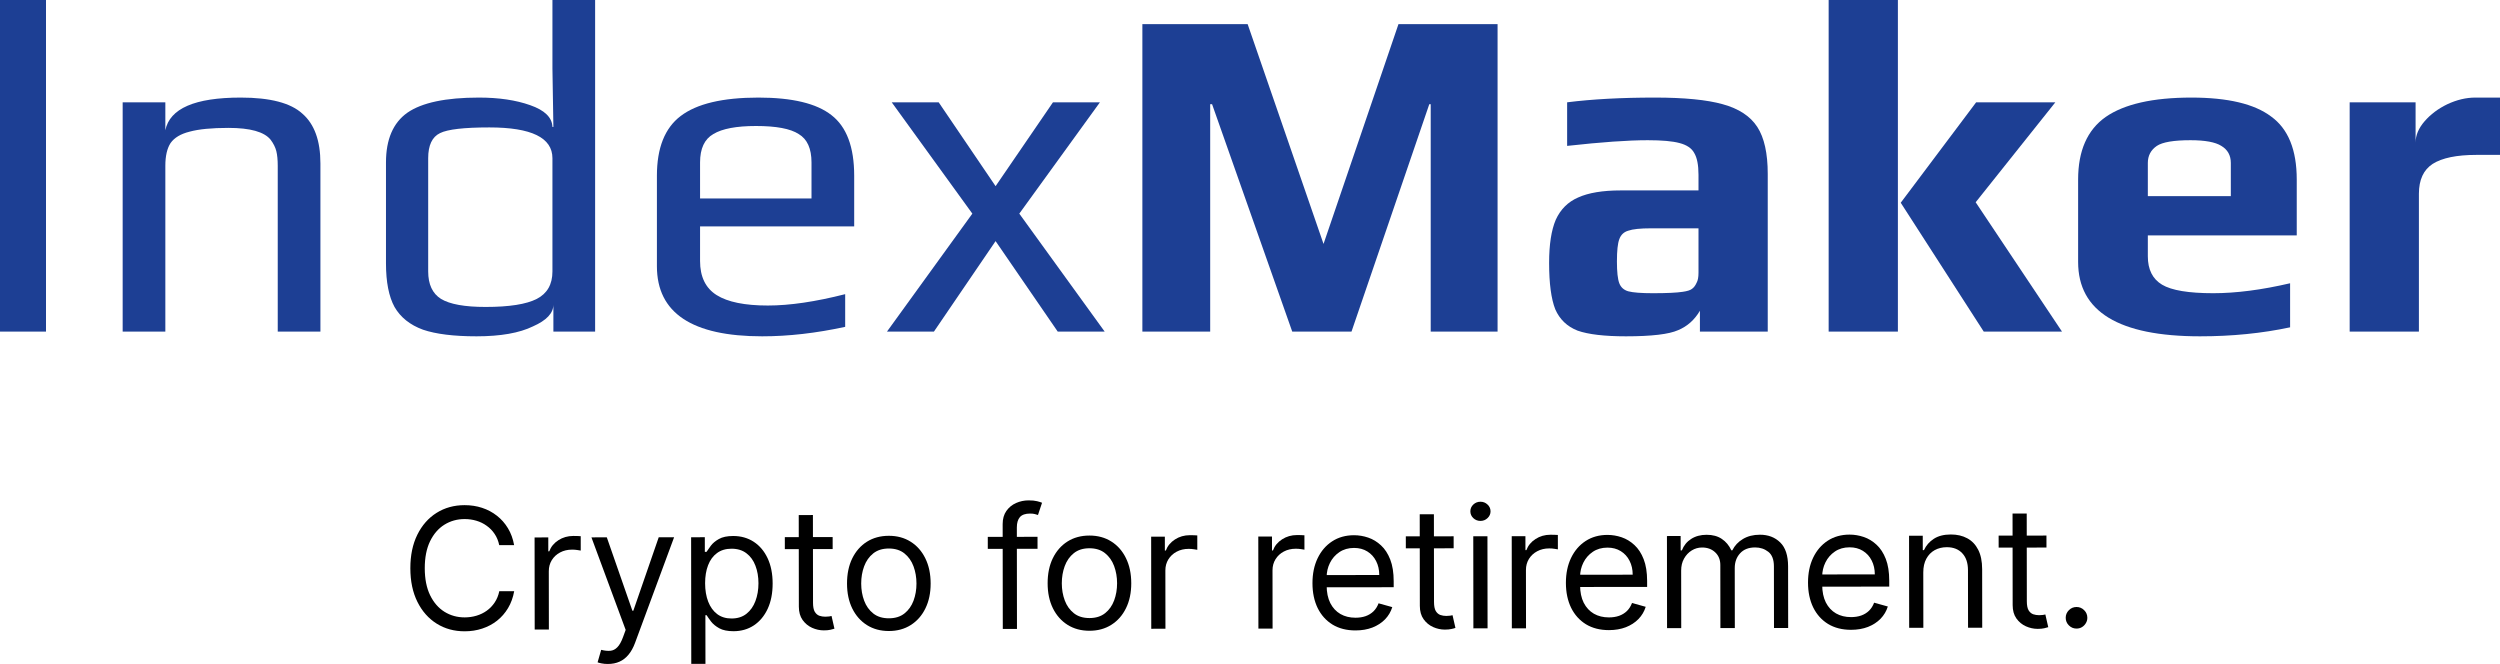
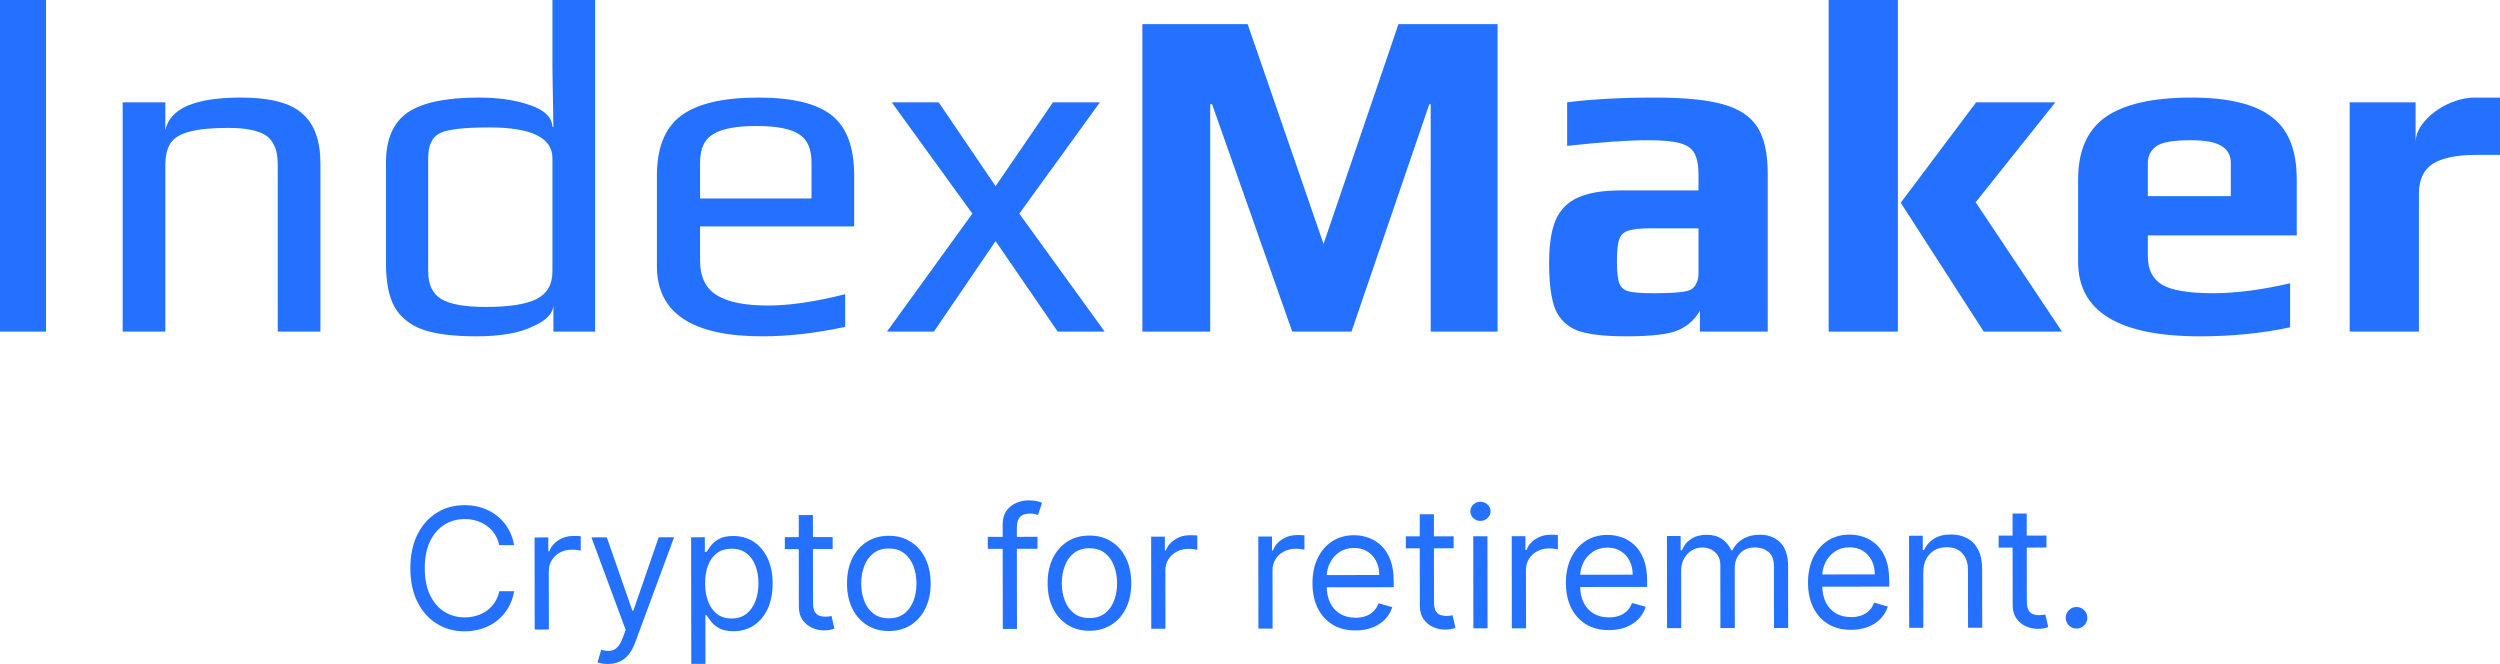
<svg xmlns="http://www.w3.org/2000/svg" width="930" height="247" viewBox="0 0 930 247" fill="none">
-   <path d="M0 0H17.112L17.113 123.347H0.001L0 0Z" fill="#1D3F94" />
-   <path d="M45.631 38.061H61.508V48.458C63.155 40.352 72.505 36.299 89.558 36.299C100.496 36.299 108.141 38.296 112.493 42.291C116.962 46.167 119.196 52.334 119.196 60.793V123.347H103.319V61.674C103.319 59.442 103.143 57.621 102.79 56.211C102.437 54.801 101.731 53.392 100.673 51.982C98.32 49.045 93.087 47.577 84.972 47.577C78.738 47.577 73.916 48.047 70.505 48.986C67.212 49.809 64.86 51.218 63.449 53.215C62.155 55.213 61.508 58.032 61.508 61.674V123.347H45.631V38.061Z" fill="#1D3F94" />
-   <path d="M177.28 125.109C168.812 125.109 162.167 124.287 157.345 122.642C152.523 120.88 148.995 118.061 146.76 114.184C144.643 110.308 143.585 104.904 143.585 97.973V60.44C143.585 51.865 146.231 45.697 151.523 41.938C156.933 38.179 165.813 36.299 178.162 36.299C185.572 36.299 191.923 37.239 197.215 39.119C202.625 40.998 205.389 43.7 205.507 47.224H205.86L205.507 25.55V0H221.384V123.347H205.86V113.303C205.86 116.475 203.331 119.177 198.274 121.409C193.217 123.876 186.219 125.109 177.28 125.109ZM180.632 114.184C189.453 114.184 195.804 113.186 199.685 111.189C203.566 109.192 205.507 105.785 205.507 100.969V58.854C205.507 51.218 197.686 47.401 182.044 47.401C172.635 47.401 166.519 48.105 163.696 49.515C160.756 50.925 159.286 54.038 159.286 58.854V100.969C159.286 105.785 160.873 109.192 164.049 111.189C167.342 113.186 172.87 114.184 180.632 114.184Z" fill="#1D3F94" />
-   <path d="M283.534 125.109C257.424 125.109 244.37 116.416 244.37 99.03V65.374C244.37 55.036 247.31 47.636 253.19 43.172C259.189 38.59 268.833 36.299 282.123 36.299C294.707 36.299 303.763 38.473 309.291 42.819C314.936 47.166 317.759 54.684 317.759 65.374V84.228H260.423V97.092C260.423 102.966 262.482 107.195 266.598 109.779C270.714 112.363 277.065 113.656 285.651 113.656C293.766 113.656 303.351 112.246 314.407 109.427V121.585C303.587 123.935 293.296 125.109 283.534 125.109ZM301.881 73.832V60.44C301.881 55.271 300.294 51.747 297.118 49.867C294.06 47.87 288.768 46.872 281.241 46.872C273.949 46.872 268.656 47.87 265.363 49.867C262.07 51.747 260.423 55.271 260.423 60.44V73.832H301.881Z" fill="#1D3F94" />
-   <path d="M361.714 79.471L331.723 38.061H349.189L370.358 69.251L391.705 38.061H409.17L379.179 79.471L410.934 123.347H393.469L370.358 89.691L347.424 123.347H329.959L361.714 79.471Z" fill="#1D3F94" />
-   <path d="M424.962 8.987H464.127L492.353 90.748L520.227 8.987H557.098V123.347H532.223V38.766H531.694L502.762 123.347H480.71L450.895 38.766H450.19V123.347H424.962V8.987Z" fill="#1D3F94" />
-   <path d="M604.849 125.109C596.852 125.109 590.853 124.404 586.855 122.995C582.974 121.468 580.21 118.824 578.563 115.065C577.034 111.189 576.27 105.433 576.27 97.797C576.27 90.983 577.093 85.638 578.74 81.762C580.504 77.885 583.268 75.124 587.031 73.48C590.912 71.718 596.205 70.837 602.909 70.837H631.841V65.022C631.841 61.38 631.312 58.678 630.253 56.916C629.312 55.154 627.489 53.92 624.784 53.215C622.197 52.511 618.257 52.158 612.964 52.158C605.673 52.158 595.676 52.863 582.974 54.273V38.061C592.265 36.887 603.144 36.299 615.611 36.299C626.548 36.299 634.958 37.122 640.838 38.766C646.836 40.411 651.129 43.23 653.717 47.224C656.304 51.218 657.598 57.033 657.598 64.669V123.347H632.37V115.594C630.371 119.001 627.666 121.409 624.255 122.819C620.844 124.346 614.376 125.109 604.849 125.109ZM614.905 109.074C620.08 109.074 623.784 108.898 626.019 108.546C627.666 108.311 628.783 107.958 629.371 107.488C630.077 107.018 630.665 106.255 631.135 105.198C631.606 104.375 631.841 103.142 631.841 101.497V84.933H614.199C610.201 84.933 607.378 85.227 605.731 85.814C604.085 86.284 602.967 87.342 602.379 88.986C601.791 90.513 601.497 93.274 601.497 97.268C601.497 101.145 601.791 103.847 602.379 105.374C602.967 106.901 604.085 107.899 605.731 108.369C607.495 108.839 610.553 109.074 614.905 109.074Z" fill="#1D3F94" />
-   <path d="M680.259 0H706.016V123.347H680.259V0ZM707.074 75.418L735.125 38.061H764.586L734.948 75.242L767.056 123.347H737.947L707.074 75.418Z" fill="#1D3F94" />
-   <path d="M818.4 125.109C788.174 125.109 773.061 115.888 773.061 97.444V66.784C773.061 56.094 776.472 48.34 783.293 43.524C790.232 38.708 800.876 36.299 815.225 36.299C828.75 36.299 838.629 38.649 844.863 43.348C851.214 47.929 854.389 55.741 854.389 66.784V87.576H798.994V95.33C798.994 100.264 800.758 103.788 804.287 105.902C807.815 108.017 814.166 109.074 823.34 109.074C831.808 109.074 841.334 107.841 851.919 105.374V121.761C841.452 123.993 830.279 125.109 818.4 125.109ZM829.867 72.951V60.616C829.867 57.797 828.691 55.682 826.339 54.273C824.104 52.863 820.282 52.158 814.872 52.158C808.638 52.158 804.463 52.863 802.346 54.273C800.111 55.8 798.994 57.914 798.994 60.616V72.951H829.867Z" fill="#1D3F94" />
-   <path d="M874.076 38.061H898.598V53.039C898.598 50.337 899.715 47.694 901.95 45.11C904.185 42.525 907.007 40.411 910.418 38.766C913.946 37.122 917.416 36.299 920.826 36.299H930V57.621H921.179C913.887 57.621 908.477 58.737 904.949 60.969C901.538 63.201 899.833 66.901 899.833 72.07V123.347H874.076V38.061Z" fill="#1D3F94" />
-   <path d="M191.256 202.792L185.714 202.799C185.384 201.209 184.809 199.812 183.988 198.608C183.182 197.405 182.197 196.395 181.034 195.579C179.886 194.747 178.611 194.125 177.21 193.71C175.809 193.295 174.349 193.089 172.829 193.091C170.058 193.094 167.548 193.796 165.3 195.197C163.067 196.597 161.29 198.659 159.967 201.382C158.659 204.104 158.008 207.443 158.013 211.398C158.018 215.354 158.677 218.691 159.992 221.41C161.321 224.13 163.104 226.187 165.341 227.582C167.592 228.977 170.104 229.673 172.875 229.669C174.394 229.667 175.854 229.457 177.254 229.039C178.654 228.621 179.927 228.003 181.073 227.183C182.235 226.349 183.217 225.329 184.02 224.124C184.838 222.904 185.409 221.505 185.735 219.929L191.278 219.922C190.863 222.257 190.106 224.347 189.006 226.192C187.906 228.037 186.537 229.608 184.9 230.903C183.262 232.184 181.424 233.16 179.383 233.832C177.358 234.504 175.191 234.841 172.881 234.844C168.978 234.849 165.505 233.901 162.463 232.002C159.422 230.102 157.027 227.399 155.28 223.892C153.532 220.385 152.655 216.223 152.649 211.405C152.643 206.588 153.51 202.423 155.248 198.912C156.987 195.4 159.375 192.691 162.412 190.784C165.449 188.877 168.919 187.921 172.823 187.916C175.132 187.914 177.3 188.245 179.327 188.912C181.369 189.579 183.21 190.558 184.851 191.849C186.491 193.126 187.864 194.686 188.969 196.528C190.074 198.355 190.836 200.444 191.256 202.792Z" fill="black" />
-   <path d="M198.907 234.187L198.864 199.928L203.96 199.922L203.966 205.096L204.324 205.096C204.947 203.4 206.078 202.023 207.715 200.965C209.353 199.908 211.2 199.378 213.256 199.375C213.643 199.374 214.127 199.381 214.708 199.395C215.289 199.41 215.729 199.431 216.027 199.461L216.034 204.814C215.855 204.769 215.445 204.703 214.804 204.614C214.178 204.511 213.515 204.46 212.815 204.461C211.146 204.463 209.657 204.814 208.347 205.515C207.051 206.2 206.025 207.153 205.266 208.373C204.523 209.579 204.152 210.955 204.154 212.501L204.181 234.18L198.907 234.187Z" fill="black" />
-   <path d="M226.15 247C225.257 247.001 224.459 246.928 223.759 246.78C223.059 246.647 222.574 246.514 222.306 246.38L223.641 241.739C224.923 242.065 226.055 242.182 227.038 242.092C228.022 242.002 228.893 241.562 229.651 240.773C230.425 239.999 231.131 238.741 231.77 237.001L232.75 234.323L220.013 199.902L225.734 199.895L235.244 227.183L235.601 227.182L245.043 199.871L250.764 199.864L236.242 239.137C235.589 240.907 234.779 242.372 233.812 243.533C232.845 244.709 231.721 245.581 230.44 246.147C229.175 246.714 227.745 246.998 226.15 247Z" fill="black" />
-   <path d="M257.155 246.961L257.096 199.856L262.192 199.849L262.198 205.292L262.824 205.291C263.211 204.696 263.746 203.937 264.43 203.014C265.129 202.076 266.127 201.242 267.422 200.512C268.732 199.767 270.504 199.393 272.739 199.39C275.63 199.387 278.178 200.105 280.385 201.544C282.592 202.984 284.315 205.026 285.555 207.671C286.795 210.317 287.417 213.438 287.422 217.037C287.426 220.665 286.812 223.81 285.579 226.473C284.345 229.122 282.634 231.176 280.446 232.636C278.258 234.081 275.733 234.805 272.873 234.809C270.668 234.811 268.902 234.449 267.575 233.722C266.248 232.98 265.226 232.142 264.51 231.206C263.794 230.255 263.242 229.468 262.853 228.844L262.406 228.844L262.429 246.955L257.155 246.961ZM262.302 216.979C262.306 219.566 262.688 221.848 263.451 223.825C264.213 225.786 265.325 227.324 266.786 228.437C268.248 229.536 270.036 230.084 272.152 230.081C274.357 230.078 276.196 229.496 277.67 228.335C279.158 227.158 280.273 225.58 281.016 223.602C281.773 221.609 282.15 219.393 282.147 216.954C282.144 214.545 281.769 212.375 281.022 210.443C280.289 208.496 279.178 206.958 277.686 205.83C276.21 204.687 274.354 204.117 272.119 204.119C269.974 204.122 268.172 204.667 266.713 205.754C265.254 206.827 264.154 208.33 263.411 210.264C262.669 212.183 262.299 214.421 262.302 216.979Z" fill="black" />
-   <path d="M309.745 199.79L309.75 204.251L291.961 204.273L291.956 199.812L309.745 199.79ZM297.13 191.598L302.404 191.592L302.445 224.244C302.447 225.731 302.664 226.846 303.097 227.589C303.545 228.317 304.112 228.807 304.798 229.059C305.498 229.296 306.236 229.414 307.011 229.413C307.592 229.413 308.068 229.382 308.441 229.322C308.813 229.247 309.111 229.188 309.334 229.143L310.413 233.87C310.056 234.004 309.557 234.139 308.916 234.273C308.276 234.423 307.464 234.498 306.481 234.499C304.991 234.501 303.53 234.183 302.099 233.546C300.683 232.908 299.505 231.935 298.564 230.628C297.639 229.321 297.175 227.671 297.173 225.678L297.13 191.598Z" fill="black" />
-   <path d="M330.669 234.737C327.57 234.741 324.85 234.008 322.509 232.539C320.183 231.07 318.363 229.013 317.049 226.367C315.749 223.722 315.097 220.63 315.093 217.091C315.088 213.523 315.733 210.407 317.025 207.744C318.333 205.081 320.148 203.011 322.471 201.536C324.808 200.062 327.526 199.322 330.625 199.318C333.724 199.314 336.436 200.047 338.762 201.516C341.103 202.985 342.924 205.05 344.223 207.71C345.537 210.37 346.197 213.484 346.201 217.053C346.206 220.592 345.554 223.685 344.246 226.334C342.953 228.982 341.138 231.044 338.801 232.519C336.479 233.994 333.768 234.733 330.669 234.737ZM330.663 230.008C333.017 230.005 334.953 229.401 336.471 228.195C337.99 226.988 339.112 225.403 339.84 223.44C340.568 221.476 340.93 219.349 340.927 217.059C340.924 214.769 340.557 212.636 339.824 210.659C339.092 208.683 337.965 207.086 336.444 205.868C334.922 204.651 332.985 204.044 330.631 204.047C328.277 204.05 326.341 204.662 324.823 205.883C323.304 207.104 322.182 208.704 321.454 210.682C320.726 212.661 320.364 214.795 320.367 217.085C320.37 219.375 320.737 221.501 321.47 223.462C322.202 225.424 323.329 227.006 324.85 228.209C326.372 229.411 328.309 230.011 330.663 230.008Z" fill="black" />
-   <path d="M385.958 199.696L385.963 204.156L367.459 204.179L367.454 199.719L385.958 199.696ZM373.039 233.97L372.99 194.983C372.988 193.021 373.447 191.384 374.37 190.075C375.292 188.765 376.49 187.782 377.964 187.126C379.438 186.47 380.995 186.141 382.633 186.139C383.93 186.137 384.988 186.24 385.807 186.447C386.627 186.654 387.238 186.847 387.641 187.025L386.126 191.577C385.858 191.488 385.486 191.377 385.009 191.244C384.547 191.11 383.936 191.044 383.176 191.045C381.433 191.047 380.174 191.487 379.401 192.366C378.642 193.244 378.264 194.531 378.266 196.226L378.313 233.964L373.039 233.97Z" fill="black" />
-   <path d="M405.296 234.644C402.197 234.648 399.477 233.915 397.136 232.446C394.81 230.977 392.989 228.92 391.675 226.275C390.375 223.63 389.724 220.538 389.719 216.999C389.715 213.43 390.359 210.314 391.652 207.651C392.96 204.988 394.775 202.919 397.097 201.444C399.434 199.969 402.152 199.229 405.251 199.226C408.35 199.222 411.063 199.954 413.389 201.423C415.73 202.893 417.55 204.957 418.849 207.617C420.164 210.277 420.823 213.391 420.828 216.96C420.832 220.499 420.18 223.593 418.873 226.241C417.58 228.889 415.765 230.951 413.427 232.426C411.105 233.901 408.394 234.64 405.296 234.644ZM405.29 229.916C407.644 229.913 409.58 229.308 411.098 228.102C412.616 226.895 413.739 225.31 414.466 223.347C415.194 221.383 415.556 219.256 415.554 216.967C415.551 214.677 415.183 212.543 414.451 210.567C413.718 208.59 412.591 206.993 411.07 205.776C409.549 204.558 407.611 203.951 405.257 203.954C402.903 203.957 400.967 204.569 399.449 205.79C397.931 207.011 396.808 208.611 396.08 210.59C395.353 212.568 394.99 214.702 394.993 216.992C394.996 219.282 395.364 221.408 396.096 223.37C396.829 225.332 397.956 226.914 399.477 228.116C400.998 229.319 402.936 229.919 405.29 229.916Z" fill="black" />
-   <path d="M428.27 233.902L428.228 199.643L433.323 199.637L433.33 204.811L433.687 204.811C434.311 203.115 435.441 201.738 437.079 200.68C438.716 199.623 440.563 199.092 442.619 199.09C443.007 199.089 443.491 199.096 444.072 199.11C444.653 199.124 445.092 199.146 445.391 199.176L445.397 204.529C445.218 204.484 444.809 204.418 444.168 204.329C443.542 204.226 442.879 204.175 442.179 204.176C440.51 204.178 439.021 204.529 437.71 205.23C436.415 205.915 435.388 206.868 434.63 208.088C433.886 209.294 433.516 210.669 433.518 212.216L433.545 233.895L428.27 233.902Z" fill="black" />
-   <path d="M468.127 233.852L468.084 199.593L473.179 199.587L473.186 204.762L473.543 204.761C474.167 203.065 475.298 201.689 476.935 200.631C478.573 199.573 480.42 199.043 482.476 199.04C482.863 199.04 483.347 199.047 483.928 199.061C484.509 199.075 484.949 199.097 485.247 199.126L485.254 204.479C485.075 204.435 484.665 204.368 484.024 204.28C483.398 204.176 482.735 204.125 482.035 204.126C480.366 204.128 478.877 204.479 477.567 205.18C476.271 205.866 475.244 206.818 474.486 208.039C473.743 209.244 473.372 210.62 473.374 212.166L473.401 233.846L468.127 233.852Z" fill="black" />
-   <path d="M504.261 234.521C500.953 234.525 498.099 233.8 495.699 232.346C493.313 230.877 491.471 228.827 490.171 226.197C488.887 223.552 488.242 220.475 488.238 216.965C488.233 213.456 488.87 210.363 490.148 207.685C491.441 204.992 493.241 202.893 495.549 201.388C497.871 199.869 500.581 199.107 503.68 199.103C505.468 199.101 507.234 199.396 508.978 199.989C510.722 200.581 512.31 201.546 513.742 202.882C515.174 204.204 516.316 205.957 517.168 208.142C518.02 210.326 518.448 213.017 518.452 216.214L518.454 218.445L491.994 218.477L491.988 213.927L513.085 213.901C513.083 211.968 512.693 210.244 511.917 208.728C511.155 207.212 510.066 206.017 508.649 205.141C507.248 204.266 505.593 203.829 503.686 203.832C501.586 203.834 499.769 204.357 498.235 205.4C496.717 206.427 495.549 207.767 494.732 209.419C493.914 211.07 493.507 212.84 493.509 214.729L493.513 217.762C493.516 220.349 493.966 222.542 494.862 224.34C495.773 226.123 497.034 227.482 498.644 228.417C500.254 229.337 502.125 229.795 504.255 229.793C505.641 229.791 506.892 229.596 508.009 229.208C509.141 228.805 510.116 228.209 510.934 227.42C511.753 226.616 512.385 225.619 512.83 224.429L517.927 225.85C517.393 227.576 516.494 229.093 515.229 230.403C513.964 231.699 512.401 232.712 510.539 233.443C508.678 234.159 506.585 234.518 504.261 234.521Z" fill="black" />
-   <path d="M540.753 199.503L540.759 203.964L522.969 203.986L522.964 199.525L540.753 199.503ZM528.138 191.311L533.412 191.304L533.453 223.957C533.455 225.444 533.673 226.559 534.106 227.302C534.553 228.03 535.12 228.52 535.806 228.772C536.506 229.009 537.244 229.127 538.019 229.126C538.6 229.125 539.077 229.095 539.449 229.035C539.821 228.96 540.119 228.9 540.343 228.856L541.421 233.583C541.064 233.717 540.565 233.851 539.924 233.986C539.284 234.135 538.472 234.211 537.489 234.212C535.999 234.214 534.538 233.896 533.107 233.258C531.691 232.621 530.513 231.648 529.573 230.341C528.647 229.034 528.183 227.384 528.181 225.391L528.138 191.311Z" fill="black" />
-   <path d="M548.1 233.753L548.057 199.494L553.331 199.487L553.374 233.746L548.1 233.753ZM550.732 193.781C549.704 193.782 548.817 193.434 548.071 192.736C547.34 192.038 546.974 191.198 546.973 190.217C546.972 189.236 547.336 188.395 548.065 187.695C548.809 186.996 549.695 186.645 550.723 186.644C551.751 186.642 552.63 186.991 553.361 187.689C554.107 188.387 554.481 189.226 554.482 190.208C554.483 191.189 554.112 192.03 553.368 192.729C552.638 193.429 551.76 193.78 550.732 193.781Z" fill="black" />
-   <path d="M562.405 233.735L562.362 199.476L567.457 199.47L567.464 204.644L567.821 204.644C568.445 202.948 569.576 201.571 571.213 200.514C572.851 199.456 574.697 198.926 576.753 198.923C577.141 198.923 577.625 198.929 578.206 198.944C578.787 198.958 579.227 198.979 579.525 199.009L579.531 204.362C579.353 204.317 578.943 204.251 578.302 204.163C577.676 204.059 577.013 204.008 576.313 204.009C574.644 204.011 573.155 204.362 571.845 205.063C570.549 205.748 569.522 206.701 568.764 207.921C568.021 209.127 567.65 210.503 567.652 212.049L567.679 233.728L562.405 233.735Z" fill="black" />
-   <path d="M598.539 234.404C595.231 234.408 592.377 233.683 589.977 232.229C587.591 230.76 585.749 228.71 584.449 226.08C583.165 223.435 582.52 220.357 582.516 216.848C582.511 213.339 583.148 210.246 584.426 207.567C585.719 204.875 587.519 202.776 589.827 201.271C592.149 199.752 594.859 198.99 597.958 198.986C599.746 198.984 601.512 199.279 603.256 199.872C605 200.464 606.588 201.429 608.02 202.765C609.452 204.087 610.594 205.84 611.446 208.025C612.298 210.209 612.726 212.9 612.73 216.097L612.732 218.327L586.272 218.36L586.267 213.81L607.363 213.784C607.361 211.851 606.971 210.127 606.195 208.611C605.433 207.095 604.344 205.9 602.927 205.024C601.526 204.149 599.871 203.712 597.964 203.714C595.864 203.717 594.047 204.24 592.513 205.282C590.995 206.31 589.827 207.65 589.01 209.301C588.192 210.953 587.785 212.723 587.787 214.611L587.791 217.645C587.794 220.232 588.244 222.425 589.14 224.223C590.051 226.006 591.312 227.365 592.922 228.3C594.532 229.219 596.403 229.678 598.533 229.675C599.919 229.674 601.17 229.479 602.287 229.091C603.419 228.688 604.394 228.092 605.212 227.303C606.031 226.499 606.663 225.502 607.108 224.312L612.205 225.733C611.671 227.458 610.772 228.976 609.507 230.286C608.242 231.581 606.679 232.594 604.817 233.325C602.956 234.041 600.863 234.401 598.539 234.404Z" fill="black" />
-   <path d="M620.145 233.663L620.102 199.405L625.198 199.398L625.204 204.751L625.651 204.751C626.364 202.921 627.517 201.499 629.11 200.486C630.703 199.458 632.617 198.943 634.852 198.94C637.116 198.937 639.001 199.448 640.508 200.472C642.028 201.481 643.215 202.9 644.066 204.728L644.424 204.727C645.301 202.957 646.617 201.55 648.374 200.507C650.131 199.449 652.238 198.918 654.697 198.915C657.766 198.912 660.277 199.868 662.232 201.783C664.186 203.684 665.165 206.649 665.17 210.679L665.199 233.607L659.925 233.614L659.896 210.685C659.893 208.158 659.198 206.352 657.811 205.268C656.424 204.184 654.792 203.644 652.915 203.646C650.501 203.649 648.632 204.38 647.308 205.839C645.984 207.283 645.323 209.113 645.326 211.328L645.354 233.632L639.99 233.639L639.961 210.175C639.959 208.227 639.323 206.659 638.055 205.471C636.788 204.268 635.155 203.668 633.159 203.671C631.788 203.672 630.507 204.038 629.316 204.768C628.14 205.498 627.188 206.511 626.46 207.805C625.746 209.085 625.39 210.565 625.393 212.245L625.419 233.657L620.145 233.663Z" fill="black" />
-   <path d="M688.606 234.292C685.298 234.296 682.444 233.571 680.044 232.117C677.658 230.648 675.816 228.598 674.516 225.968C673.232 223.323 672.587 220.245 672.583 216.736C672.578 213.227 673.215 210.134 674.493 207.455C675.786 204.763 677.586 202.664 679.893 201.159C682.216 199.64 684.926 198.878 688.025 198.874C689.813 198.872 691.579 199.167 693.323 199.76C695.067 200.352 696.655 201.317 698.087 202.653C699.519 203.975 700.661 205.728 701.513 207.913C702.364 210.097 702.792 212.788 702.796 215.985L702.799 218.215L676.339 218.248L676.333 213.698L697.43 213.672C697.428 211.739 697.038 210.015 696.261 208.499C695.5 206.983 694.411 205.788 692.994 204.912C691.593 204.037 689.938 203.6 688.031 203.602C685.93 203.605 684.113 204.128 682.58 205.17C681.062 206.198 679.894 207.538 679.077 209.19C678.259 210.841 677.852 212.611 677.854 214.499L677.858 217.533C677.861 220.12 678.311 222.313 679.207 224.111C680.118 225.894 681.379 227.253 682.989 228.188C684.599 229.107 686.469 229.566 688.6 229.563C689.985 229.562 691.237 229.367 692.354 228.979C693.486 228.576 694.461 227.98 695.279 227.191C696.097 226.387 696.729 225.39 697.175 224.2L702.272 225.621C701.738 227.346 700.838 228.864 699.574 230.174C698.309 231.469 696.746 232.483 694.884 233.213C693.023 233.929 690.93 234.289 688.606 234.292Z" fill="black" />
-   <path d="M715.46 212.936L715.486 233.545L710.212 233.551L710.169 199.293L715.265 199.286L715.271 204.639L715.718 204.639C716.521 202.898 717.741 201.499 719.378 200.441C721.016 199.368 723.131 198.83 725.723 198.827C728.047 198.824 730.081 199.298 731.826 200.247C733.57 201.182 734.928 202.607 735.898 204.524C736.869 206.426 737.357 208.835 737.36 211.749L737.387 233.517L732.113 233.524L732.086 212.112C732.083 209.421 731.38 207.325 729.978 205.825C728.575 204.31 726.653 203.554 724.209 203.557C722.526 203.56 721.021 203.926 719.696 204.656C718.386 205.386 717.352 206.451 716.594 207.849C715.836 209.248 715.458 210.943 715.46 212.936Z" fill="black" />
-   <path d="M761.281 199.229L761.287 203.69L743.498 203.712L743.492 199.251L761.281 199.229ZM748.667 191.037L753.941 191.03L753.982 223.683C753.984 225.17 754.201 226.285 754.634 227.028C755.082 227.756 755.649 228.246 756.334 228.498C757.035 228.735 757.772 228.853 758.547 228.852C759.128 228.851 759.605 228.821 759.977 228.761C760.35 228.686 760.648 228.626 760.871 228.581L761.95 233.308C761.592 233.443 761.093 233.577 760.453 233.712C759.812 233.861 759 233.937 758.017 233.938C756.527 233.94 755.067 233.622 753.636 232.984C752.22 232.347 751.041 231.374 750.101 230.067C749.176 228.76 748.712 227.11 748.709 225.117L748.667 191.037Z" fill="black" />
-   <path d="M772.473 233.831C771.37 233.832 770.424 233.439 769.633 232.652C768.842 231.865 768.446 230.921 768.445 229.821C768.444 228.721 768.837 227.776 769.626 226.987C770.415 226.198 771.36 225.803 772.463 225.801C773.565 225.8 774.512 226.193 775.302 226.98C776.093 227.767 776.489 228.711 776.49 229.811C776.491 230.54 776.306 231.209 775.934 231.819C775.577 232.429 775.094 232.92 774.483 233.293C773.888 233.651 773.218 233.83 772.473 233.831Z" fill="black" />
+   <path d="M0 0H17.112L17.113 123.347H0.001L0 0Z" fill="#2470ff" />
+   <path d="M45.631 38.061H61.508V48.458C63.155 40.352 72.505 36.299 89.558 36.299C100.496 36.299 108.141 38.296 112.493 42.291C116.962 46.167 119.196 52.334 119.196 60.793V123.347H103.319V61.674C103.319 59.442 103.143 57.621 102.79 56.211C102.437 54.801 101.731 53.392 100.673 51.982C98.32 49.045 93.087 47.577 84.972 47.577C78.738 47.577 73.916 48.047 70.505 48.986C67.212 49.809 64.86 51.218 63.449 53.215C62.155 55.213 61.508 58.032 61.508 61.674V123.347H45.631V38.061Z" fill="#2470ff" />
+   <path d="M177.28 125.109C168.812 125.109 162.167 124.287 157.345 122.642C152.523 120.88 148.995 118.061 146.76 114.184C144.643 110.308 143.585 104.904 143.585 97.973V60.44C143.585 51.865 146.231 45.697 151.523 41.938C156.933 38.179 165.813 36.299 178.162 36.299C185.572 36.299 191.923 37.239 197.215 39.119C202.625 40.998 205.389 43.7 205.507 47.224H205.86L205.507 25.55V0H221.384V123.347H205.86V113.303C205.86 116.475 203.331 119.177 198.274 121.409C193.217 123.876 186.219 125.109 177.28 125.109ZM180.632 114.184C189.453 114.184 195.804 113.186 199.685 111.189C203.566 109.192 205.507 105.785 205.507 100.969V58.854C205.507 51.218 197.686 47.401 182.044 47.401C172.635 47.401 166.519 48.105 163.696 49.515C160.756 50.925 159.286 54.038 159.286 58.854V100.969C159.286 105.785 160.873 109.192 164.049 111.189C167.342 113.186 172.87 114.184 180.632 114.184Z" fill="#2470ff" />
+   <path d="M283.534 125.109C257.424 125.109 244.37 116.416 244.37 99.03V65.374C244.37 55.036 247.31 47.636 253.19 43.172C259.189 38.59 268.833 36.299 282.123 36.299C294.707 36.299 303.763 38.473 309.291 42.819C314.936 47.166 317.759 54.684 317.759 65.374V84.228H260.423V97.092C260.423 102.966 262.482 107.195 266.598 109.779C270.714 112.363 277.065 113.656 285.651 113.656C293.766 113.656 303.351 112.246 314.407 109.427V121.585C303.587 123.935 293.296 125.109 283.534 125.109ZM301.881 73.832V60.44C301.881 55.271 300.294 51.747 297.118 49.867C294.06 47.87 288.768 46.872 281.241 46.872C273.949 46.872 268.656 47.87 265.363 49.867C262.07 51.747 260.423 55.271 260.423 60.44V73.832H301.881Z" fill="#2470ff" />
+   <path d="M361.714 79.471L331.723 38.061H349.189L370.358 69.251L391.705 38.061H409.17L379.179 79.471L410.934 123.347H393.469L370.358 89.691L347.424 123.347H329.959L361.714 79.471Z" fill="#2470ff" />
+   <path d="M424.962 8.987H464.127L492.353 90.748L520.227 8.987H557.098V123.347H532.223V38.766H531.694L502.762 123.347H480.71L450.895 38.766H450.19V123.347H424.962V8.987Z" fill="#2470ff" />
+   <path d="M604.849 125.109C596.852 125.109 590.853 124.404 586.855 122.995C582.974 121.468 580.21 118.824 578.563 115.065C577.034 111.189 576.27 105.433 576.27 97.797C576.27 90.983 577.093 85.638 578.74 81.762C580.504 77.885 583.268 75.124 587.031 73.48C590.912 71.718 596.205 70.837 602.909 70.837H631.841V65.022C631.841 61.38 631.312 58.678 630.253 56.916C629.312 55.154 627.489 53.92 624.784 53.215C622.197 52.511 618.257 52.158 612.964 52.158C605.673 52.158 595.676 52.863 582.974 54.273V38.061C592.265 36.887 603.144 36.299 615.611 36.299C626.548 36.299 634.958 37.122 640.838 38.766C646.836 40.411 651.129 43.23 653.717 47.224C656.304 51.218 657.598 57.033 657.598 64.669V123.347H632.37V115.594C630.371 119.001 627.666 121.409 624.255 122.819C620.844 124.346 614.376 125.109 604.849 125.109ZM614.905 109.074C620.08 109.074 623.784 108.898 626.019 108.546C627.666 108.311 628.783 107.958 629.371 107.488C630.077 107.018 630.665 106.255 631.135 105.198C631.606 104.375 631.841 103.142 631.841 101.497V84.933H614.199C610.201 84.933 607.378 85.227 605.731 85.814C604.085 86.284 602.967 87.342 602.379 88.986C601.791 90.513 601.497 93.274 601.497 97.268C601.497 101.145 601.791 103.847 602.379 105.374C602.967 106.901 604.085 107.899 605.731 108.369C607.495 108.839 610.553 109.074 614.905 109.074Z" fill="#2470ff" />
+   <path d="M680.259 0H706.016V123.347H680.259V0ZM707.074 75.418L735.125 38.061H764.586L734.948 75.242L767.056 123.347H737.947L707.074 75.418Z" fill="#2470ff" />
+   <path d="M818.4 125.109C788.174 125.109 773.061 115.888 773.061 97.444V66.784C773.061 56.094 776.472 48.34 783.293 43.524C790.232 38.708 800.876 36.299 815.225 36.299C828.75 36.299 838.629 38.649 844.863 43.348C851.214 47.929 854.389 55.741 854.389 66.784V87.576H798.994V95.33C798.994 100.264 800.758 103.788 804.287 105.902C807.815 108.017 814.166 109.074 823.34 109.074C831.808 109.074 841.334 107.841 851.919 105.374V121.761C841.452 123.993 830.279 125.109 818.4 125.109ZM829.867 72.951V60.616C829.867 57.797 828.691 55.682 826.339 54.273C824.104 52.863 820.282 52.158 814.872 52.158C808.638 52.158 804.463 52.863 802.346 54.273C800.111 55.8 798.994 57.914 798.994 60.616V72.951H829.867Z" fill="#2470ff" />
+   <path d="M874.076 38.061H898.598V53.039C898.598 50.337 899.715 47.694 901.95 45.11C904.185 42.525 907.007 40.411 910.418 38.766C913.946 37.122 917.416 36.299 920.826 36.299H930V57.621H921.179C913.887 57.621 908.477 58.737 904.949 60.969C901.538 63.201 899.833 66.901 899.833 72.07V123.347H874.076V38.061Z" fill="#2470ff" />
+   <path d="M191.256 202.792L185.714 202.799C185.384 201.209 184.809 199.812 183.988 198.608C183.182 197.405 182.197 196.395 181.034 195.579C179.886 194.747 178.611 194.125 177.21 193.71C175.809 193.295 174.349 193.089 172.829 193.091C170.058 193.094 167.548 193.796 165.3 195.197C163.067 196.597 161.29 198.659 159.967 201.382C158.659 204.104 158.008 207.443 158.013 211.398C158.018 215.354 158.677 218.691 159.992 221.41C161.321 224.13 163.104 226.187 165.341 227.582C167.592 228.977 170.104 229.673 172.875 229.669C174.394 229.667 175.854 229.457 177.254 229.039C178.654 228.621 179.927 228.003 181.073 227.183C182.235 226.349 183.217 225.329 184.02 224.124C184.838 222.904 185.409 221.505 185.735 219.929L191.278 219.922C190.863 222.257 190.106 224.347 189.006 226.192C187.906 228.037 186.537 229.608 184.9 230.903C183.262 232.184 181.424 233.16 179.383 233.832C177.358 234.504 175.191 234.841 172.881 234.844C168.978 234.849 165.505 233.901 162.463 232.002C159.422 230.102 157.027 227.399 155.28 223.892C153.532 220.385 152.655 216.223 152.649 211.405C152.643 206.588 153.51 202.423 155.248 198.912C156.987 195.4 159.375 192.691 162.412 190.784C165.449 188.877 168.919 187.921 172.823 187.916C175.132 187.914 177.3 188.245 179.327 188.912C181.369 189.579 183.21 190.558 184.851 191.849C186.491 193.126 187.864 194.686 188.969 196.528C190.074 198.355 190.836 200.444 191.256 202.792Z" fill="#2470ff" />
+   <path d="M198.907 234.187L198.864 199.928L203.96 199.922L203.966 205.096L204.324 205.096C204.947 203.4 206.078 202.023 207.715 200.965C209.353 199.908 211.2 199.378 213.256 199.375C213.643 199.374 214.127 199.381 214.708 199.395C215.289 199.41 215.729 199.431 216.027 199.461L216.034 204.814C215.855 204.769 215.445 204.703 214.804 204.614C214.178 204.511 213.515 204.46 212.815 204.461C211.146 204.463 209.657 204.814 208.347 205.515C207.051 206.2 206.025 207.153 205.266 208.373C204.523 209.579 204.152 210.955 204.154 212.501L204.181 234.18L198.907 234.187Z" fill="#2470ff" />
+   <path d="M226.15 247C225.257 247.001 224.459 246.928 223.759 246.78C223.059 246.647 222.574 246.514 222.306 246.38L223.641 241.739C224.923 242.065 226.055 242.182 227.038 242.092C228.022 242.002 228.893 241.562 229.651 240.773C230.425 239.999 231.131 238.741 231.77 237.001L232.75 234.323L220.013 199.902L225.734 199.895L235.244 227.183L235.601 227.182L245.043 199.871L250.764 199.864L236.242 239.137C235.589 240.907 234.779 242.372 233.812 243.533C232.845 244.709 231.721 245.581 230.44 246.147C229.175 246.714 227.745 246.998 226.15 247Z" fill="#2470ff" />
+   <path d="M257.155 246.961L257.096 199.856L262.192 199.849L262.198 205.292L262.824 205.291C263.211 204.696 263.746 203.937 264.43 203.014C265.129 202.076 266.127 201.242 267.422 200.512C268.732 199.767 270.504 199.393 272.739 199.39C275.63 199.387 278.178 200.105 280.385 201.544C282.592 202.984 284.315 205.026 285.555 207.671C286.795 210.317 287.417 213.438 287.422 217.037C287.426 220.665 286.812 223.81 285.579 226.473C284.345 229.122 282.634 231.176 280.446 232.636C278.258 234.081 275.733 234.805 272.873 234.809C270.668 234.811 268.902 234.449 267.575 233.722C266.248 232.98 265.226 232.142 264.51 231.206C263.794 230.255 263.242 229.468 262.853 228.844L262.406 228.844L262.429 246.955L257.155 246.961ZM262.302 216.979C262.306 219.566 262.688 221.848 263.451 223.825C264.213 225.786 265.325 227.324 266.786 228.437C268.248 229.536 270.036 230.084 272.152 230.081C274.357 230.078 276.196 229.496 277.67 228.335C279.158 227.158 280.273 225.58 281.016 223.602C281.773 221.609 282.15 219.393 282.147 216.954C282.144 214.545 281.769 212.375 281.022 210.443C280.289 208.496 279.178 206.958 277.686 205.83C276.21 204.687 274.354 204.117 272.119 204.119C269.974 204.122 268.172 204.667 266.713 205.754C265.254 206.827 264.154 208.33 263.411 210.264C262.669 212.183 262.299 214.421 262.302 216.979Z" fill="#2470ff" />
+   <path d="M309.745 199.79L309.75 204.251L291.961 204.273L291.956 199.812L309.745 199.79ZM297.13 191.598L302.404 191.592L302.445 224.244C302.447 225.731 302.664 226.846 303.097 227.589C303.545 228.317 304.112 228.807 304.798 229.059C305.498 229.296 306.236 229.414 307.011 229.413C307.592 229.413 308.068 229.382 308.441 229.322C308.813 229.247 309.111 229.188 309.334 229.143L310.413 233.87C310.056 234.004 309.557 234.139 308.916 234.273C308.276 234.423 307.464 234.498 306.481 234.499C304.991 234.501 303.53 234.183 302.099 233.546C300.683 232.908 299.505 231.935 298.564 230.628C297.639 229.321 297.175 227.671 297.173 225.678L297.13 191.598Z" fill="#2470ff" />
+   <path d="M330.669 234.737C327.57 234.741 324.85 234.008 322.509 232.539C320.183 231.07 318.363 229.013 317.049 226.367C315.749 223.722 315.097 220.63 315.093 217.091C315.088 213.523 315.733 210.407 317.025 207.744C318.333 205.081 320.148 203.011 322.471 201.536C324.808 200.062 327.526 199.322 330.625 199.318C333.724 199.314 336.436 200.047 338.762 201.516C341.103 202.985 342.924 205.05 344.223 207.71C345.537 210.37 346.197 213.484 346.201 217.053C346.206 220.592 345.554 223.685 344.246 226.334C342.953 228.982 341.138 231.044 338.801 232.519C336.479 233.994 333.768 234.733 330.669 234.737ZM330.663 230.008C333.017 230.005 334.953 229.401 336.471 228.195C337.99 226.988 339.112 225.403 339.84 223.44C340.568 221.476 340.93 219.349 340.927 217.059C340.924 214.769 340.557 212.636 339.824 210.659C339.092 208.683 337.965 207.086 336.444 205.868C334.922 204.651 332.985 204.044 330.631 204.047C328.277 204.05 326.341 204.662 324.823 205.883C323.304 207.104 322.182 208.704 321.454 210.682C320.726 212.661 320.364 214.795 320.367 217.085C320.37 219.375 320.737 221.501 321.47 223.462C322.202 225.424 323.329 227.006 324.85 228.209C326.372 229.411 328.309 230.011 330.663 230.008Z" fill="#2470ff" />
+   <path d="M385.958 199.696L385.963 204.156L367.459 204.179L367.454 199.719L385.958 199.696ZM373.039 233.97L372.99 194.983C372.988 193.021 373.447 191.384 374.37 190.075C375.292 188.765 376.49 187.782 377.964 187.126C379.438 186.47 380.995 186.141 382.633 186.139C383.93 186.137 384.988 186.24 385.807 186.447C386.627 186.654 387.238 186.847 387.641 187.025L386.126 191.577C385.858 191.488 385.486 191.377 385.009 191.244C384.547 191.11 383.936 191.044 383.176 191.045C381.433 191.047 380.174 191.487 379.401 192.366C378.642 193.244 378.264 194.531 378.266 196.226L378.313 233.964L373.039 233.97Z" fill="#2470ff" />
+   <path d="M405.296 234.644C402.197 234.648 399.477 233.915 397.136 232.446C394.81 230.977 392.989 228.92 391.675 226.275C390.375 223.63 389.724 220.538 389.719 216.999C389.715 213.43 390.359 210.314 391.652 207.651C392.96 204.988 394.775 202.919 397.097 201.444C399.434 199.969 402.152 199.229 405.251 199.226C408.35 199.222 411.063 199.954 413.389 201.423C415.73 202.893 417.55 204.957 418.849 207.617C420.164 210.277 420.823 213.391 420.828 216.96C420.832 220.499 420.18 223.593 418.873 226.241C417.58 228.889 415.765 230.951 413.427 232.426C411.105 233.901 408.394 234.64 405.296 234.644ZM405.29 229.916C407.644 229.913 409.58 229.308 411.098 228.102C412.616 226.895 413.739 225.31 414.466 223.347C415.194 221.383 415.556 219.256 415.554 216.967C415.551 214.677 415.183 212.543 414.451 210.567C413.718 208.59 412.591 206.993 411.07 205.776C409.549 204.558 407.611 203.951 405.257 203.954C402.903 203.957 400.967 204.569 399.449 205.79C397.931 207.011 396.808 208.611 396.08 210.59C395.353 212.568 394.99 214.702 394.993 216.992C394.996 219.282 395.364 221.408 396.096 223.37C396.829 225.332 397.956 226.914 399.477 228.116C400.998 229.319 402.936 229.919 405.29 229.916Z" fill="#2470ff" />
+   <path d="M428.27 233.902L428.228 199.643L433.323 199.637L433.33 204.811L433.687 204.811C434.311 203.115 435.441 201.738 437.079 200.68C438.716 199.623 440.563 199.092 442.619 199.09C443.007 199.089 443.491 199.096 444.072 199.11C444.653 199.124 445.092 199.146 445.391 199.176L445.397 204.529C445.218 204.484 444.809 204.418 444.168 204.329C443.542 204.226 442.879 204.175 442.179 204.176C440.51 204.178 439.021 204.529 437.71 205.23C436.415 205.915 435.388 206.868 434.63 208.088C433.886 209.294 433.516 210.669 433.518 212.216L433.545 233.895L428.27 233.902Z" fill="#2470ff" />
+   <path d="M468.127 233.852L468.084 199.593L473.179 199.587L473.186 204.762L473.543 204.761C474.167 203.065 475.298 201.689 476.935 200.631C478.573 199.573 480.42 199.043 482.476 199.04C482.863 199.04 483.347 199.047 483.928 199.061C484.509 199.075 484.949 199.097 485.247 199.126L485.254 204.479C485.075 204.435 484.665 204.368 484.024 204.28C483.398 204.176 482.735 204.125 482.035 204.126C480.366 204.128 478.877 204.479 477.567 205.18C476.271 205.866 475.244 206.818 474.486 208.039C473.743 209.244 473.372 210.62 473.374 212.166L473.401 233.846L468.127 233.852Z" fill="#2470ff" />
+   <path d="M504.261 234.521C500.953 234.525 498.099 233.8 495.699 232.346C493.313 230.877 491.471 228.827 490.171 226.197C488.887 223.552 488.242 220.475 488.238 216.965C488.233 213.456 488.87 210.363 490.148 207.685C491.441 204.992 493.241 202.893 495.549 201.388C497.871 199.869 500.581 199.107 503.68 199.103C505.468 199.101 507.234 199.396 508.978 199.989C510.722 200.581 512.31 201.546 513.742 202.882C515.174 204.204 516.316 205.957 517.168 208.142C518.02 210.326 518.448 213.017 518.452 216.214L518.454 218.445L491.994 218.477L491.988 213.927L513.085 213.901C513.083 211.968 512.693 210.244 511.917 208.728C511.155 207.212 510.066 206.017 508.649 205.141C507.248 204.266 505.593 203.829 503.686 203.832C501.586 203.834 499.769 204.357 498.235 205.4C496.717 206.427 495.549 207.767 494.732 209.419C493.914 211.07 493.507 212.84 493.509 214.729L493.513 217.762C493.516 220.349 493.966 222.542 494.862 224.34C495.773 226.123 497.034 227.482 498.644 228.417C500.254 229.337 502.125 229.795 504.255 229.793C505.641 229.791 506.892 229.596 508.009 229.208C509.141 228.805 510.116 228.209 510.934 227.42C511.753 226.616 512.385 225.619 512.83 224.429L517.927 225.85C517.393 227.576 516.494 229.093 515.229 230.403C513.964 231.699 512.401 232.712 510.539 233.443C508.678 234.159 506.585 234.518 504.261 234.521Z" fill="#2470ff" />
+   <path d="M540.753 199.503L540.759 203.964L522.969 203.986L522.964 199.525L540.753 199.503ZM528.138 191.311L533.412 191.304L533.453 223.957C533.455 225.444 533.673 226.559 534.106 227.302C534.553 228.03 535.12 228.52 535.806 228.772C536.506 229.009 537.244 229.127 538.019 229.126C538.6 229.125 539.077 229.095 539.449 229.035C539.821 228.96 540.119 228.9 540.343 228.856L541.421 233.583C541.064 233.717 540.565 233.851 539.924 233.986C539.284 234.135 538.472 234.211 537.489 234.212C535.999 234.214 534.538 233.896 533.107 233.258C531.691 232.621 530.513 231.648 529.573 230.341C528.647 229.034 528.183 227.384 528.181 225.391L528.138 191.311Z" fill="#2470ff" />
+   <path d="M548.1 233.753L548.057 199.494L553.331 199.487L553.374 233.746L548.1 233.753ZM550.732 193.781C549.704 193.782 548.817 193.434 548.071 192.736C547.34 192.038 546.974 191.198 546.973 190.217C546.972 189.236 547.336 188.395 548.065 187.695C548.809 186.996 549.695 186.645 550.723 186.644C551.751 186.642 552.63 186.991 553.361 187.689C554.107 188.387 554.481 189.226 554.482 190.208C554.483 191.189 554.112 192.03 553.368 192.729C552.638 193.429 551.76 193.78 550.732 193.781Z" fill="#2470ff" />
+   <path d="M562.405 233.735L562.362 199.476L567.457 199.47L567.464 204.644L567.821 204.644C568.445 202.948 569.576 201.571 571.213 200.514C572.851 199.456 574.697 198.926 576.753 198.923C577.141 198.923 577.625 198.929 578.206 198.944C578.787 198.958 579.227 198.979 579.525 199.009L579.531 204.362C579.353 204.317 578.943 204.251 578.302 204.163C577.676 204.059 577.013 204.008 576.313 204.009C574.644 204.011 573.155 204.362 571.845 205.063C570.549 205.748 569.522 206.701 568.764 207.921C568.021 209.127 567.65 210.503 567.652 212.049L567.679 233.728L562.405 233.735Z" fill="#2470ff" />
+   <path d="M598.539 234.404C595.231 234.408 592.377 233.683 589.977 232.229C587.591 230.76 585.749 228.71 584.449 226.08C583.165 223.435 582.52 220.357 582.516 216.848C582.511 213.339 583.148 210.246 584.426 207.567C585.719 204.875 587.519 202.776 589.827 201.271C592.149 199.752 594.859 198.99 597.958 198.986C599.746 198.984 601.512 199.279 603.256 199.872C605 200.464 606.588 201.429 608.02 202.765C609.452 204.087 610.594 205.84 611.446 208.025C612.298 210.209 612.726 212.9 612.73 216.097L612.732 218.327L586.272 218.36L586.267 213.81L607.363 213.784C607.361 211.851 606.971 210.127 606.195 208.611C605.433 207.095 604.344 205.9 602.927 205.024C601.526 204.149 599.871 203.712 597.964 203.714C595.864 203.717 594.047 204.24 592.513 205.282C590.995 206.31 589.827 207.65 589.01 209.301C588.192 210.953 587.785 212.723 587.787 214.611L587.791 217.645C587.794 220.232 588.244 222.425 589.14 224.223C590.051 226.006 591.312 227.365 592.922 228.3C594.532 229.219 596.403 229.678 598.533 229.675C599.919 229.674 601.17 229.479 602.287 229.091C603.419 228.688 604.394 228.092 605.212 227.303C606.031 226.499 606.663 225.502 607.108 224.312L612.205 225.733C611.671 227.458 610.772 228.976 609.507 230.286C608.242 231.581 606.679 232.594 604.817 233.325C602.956 234.041 600.863 234.401 598.539 234.404Z" fill="#2470ff" />
+   <path d="M620.145 233.663L620.102 199.405L625.198 199.398L625.204 204.751L625.651 204.751C626.364 202.921 627.517 201.499 629.11 200.486C630.703 199.458 632.617 198.943 634.852 198.94C637.116 198.937 639.001 199.448 640.508 200.472C642.028 201.481 643.215 202.9 644.066 204.728L644.424 204.727C645.301 202.957 646.617 201.55 648.374 200.507C650.131 199.449 652.238 198.918 654.697 198.915C657.766 198.912 660.277 199.868 662.232 201.783C664.186 203.684 665.165 206.649 665.17 210.679L665.199 233.607L659.925 233.614L659.896 210.685C659.893 208.158 659.198 206.352 657.811 205.268C656.424 204.184 654.792 203.644 652.915 203.646C650.501 203.649 648.632 204.38 647.308 205.839C645.984 207.283 645.323 209.113 645.326 211.328L645.354 233.632L639.99 233.639L639.961 210.175C639.959 208.227 639.323 206.659 638.055 205.471C636.788 204.268 635.155 203.668 633.159 203.671C631.788 203.672 630.507 204.038 629.316 204.768C628.14 205.498 627.188 206.511 626.46 207.805C625.746 209.085 625.39 210.565 625.393 212.245L625.419 233.657L620.145 233.663Z" fill="#2470ff" />
+   <path d="M688.606 234.292C685.298 234.296 682.444 233.571 680.044 232.117C677.658 230.648 675.816 228.598 674.516 225.968C673.232 223.323 672.587 220.245 672.583 216.736C672.578 213.227 673.215 210.134 674.493 207.455C675.786 204.763 677.586 202.664 679.893 201.159C682.216 199.64 684.926 198.878 688.025 198.874C689.813 198.872 691.579 199.167 693.323 199.76C695.067 200.352 696.655 201.317 698.087 202.653C699.519 203.975 700.661 205.728 701.513 207.913C702.364 210.097 702.792 212.788 702.796 215.985L702.799 218.215L676.339 218.248L676.333 213.698L697.43 213.672C697.428 211.739 697.038 210.015 696.261 208.499C695.5 206.983 694.411 205.788 692.994 204.912C691.593 204.037 689.938 203.6 688.031 203.602C685.93 203.605 684.113 204.128 682.58 205.17C681.062 206.198 679.894 207.538 679.077 209.19C678.259 210.841 677.852 212.611 677.854 214.499L677.858 217.533C677.861 220.12 678.311 222.313 679.207 224.111C680.118 225.894 681.379 227.253 682.989 228.188C684.599 229.107 686.469 229.566 688.6 229.563C689.985 229.562 691.237 229.367 692.354 228.979C693.486 228.576 694.461 227.98 695.279 227.191C696.097 226.387 696.729 225.39 697.175 224.2L702.272 225.621C701.738 227.346 700.838 228.864 699.574 230.174C698.309 231.469 696.746 232.483 694.884 233.213C693.023 233.929 690.93 234.289 688.606 234.292Z" fill="#2470ff" />
+   <path d="M715.46 212.936L715.486 233.545L710.212 233.551L710.169 199.293L715.265 199.286L715.271 204.639L715.718 204.639C716.521 202.898 717.741 201.499 719.378 200.441C721.016 199.368 723.131 198.83 725.723 198.827C728.047 198.824 730.081 199.298 731.826 200.247C733.57 201.182 734.928 202.607 735.898 204.524C736.869 206.426 737.357 208.835 737.36 211.749L737.387 233.517L732.113 233.524L732.086 212.112C732.083 209.421 731.38 207.325 729.978 205.825C728.575 204.31 726.653 203.554 724.209 203.557C722.526 203.56 721.021 203.926 719.696 204.656C718.386 205.386 717.352 206.451 716.594 207.849C715.836 209.248 715.458 210.943 715.46 212.936Z" fill="#2470ff" />
+   <path d="M761.281 199.229L761.287 203.69L743.498 203.712L743.492 199.251L761.281 199.229ZM748.667 191.037L753.941 191.03L753.982 223.683C753.984 225.17 754.201 226.285 754.634 227.028C755.082 227.756 755.649 228.246 756.334 228.498C757.035 228.735 757.772 228.853 758.547 228.852C759.128 228.851 759.605 228.821 759.977 228.761C760.35 228.686 760.648 228.626 760.871 228.581L761.95 233.308C761.592 233.443 761.093 233.577 760.453 233.712C759.812 233.861 759 233.937 758.017 233.938C756.527 233.94 755.067 233.622 753.636 232.984C752.22 232.347 751.041 231.374 750.101 230.067C749.176 228.76 748.712 227.11 748.709 225.117L748.667 191.037Z" fill="#2470ff" />
+   <path d="M772.473 233.831C771.37 233.832 770.424 233.439 769.633 232.652C768.842 231.865 768.446 230.921 768.445 229.821C768.444 228.721 768.837 227.776 769.626 226.987C770.415 226.198 771.36 225.803 772.463 225.801C773.565 225.8 774.512 226.193 775.302 226.98C776.093 227.767 776.489 228.711 776.49 229.811C776.491 230.54 776.306 231.209 775.934 231.819C775.577 232.429 775.094 232.92 774.483 233.293C773.888 233.651 773.218 233.83 772.473 233.831Z" fill="#2470ff" />
</svg>
